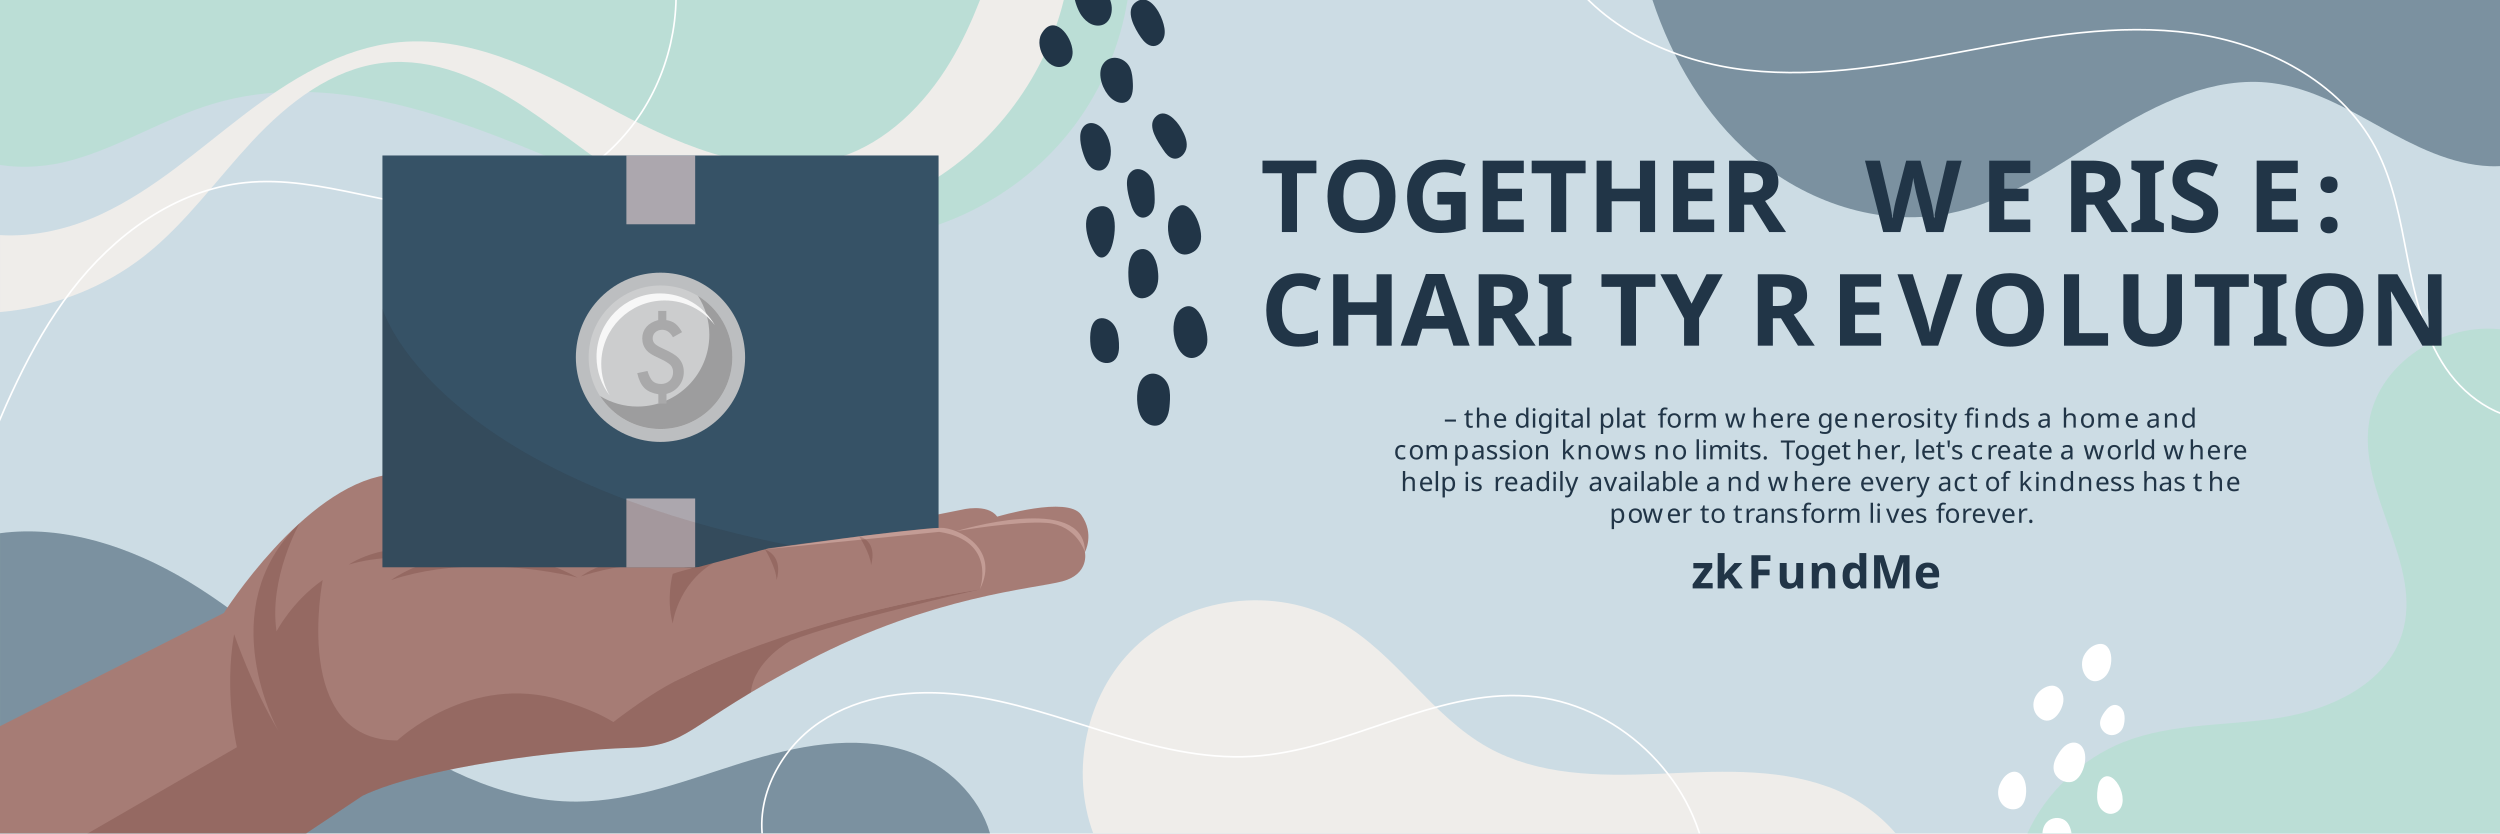
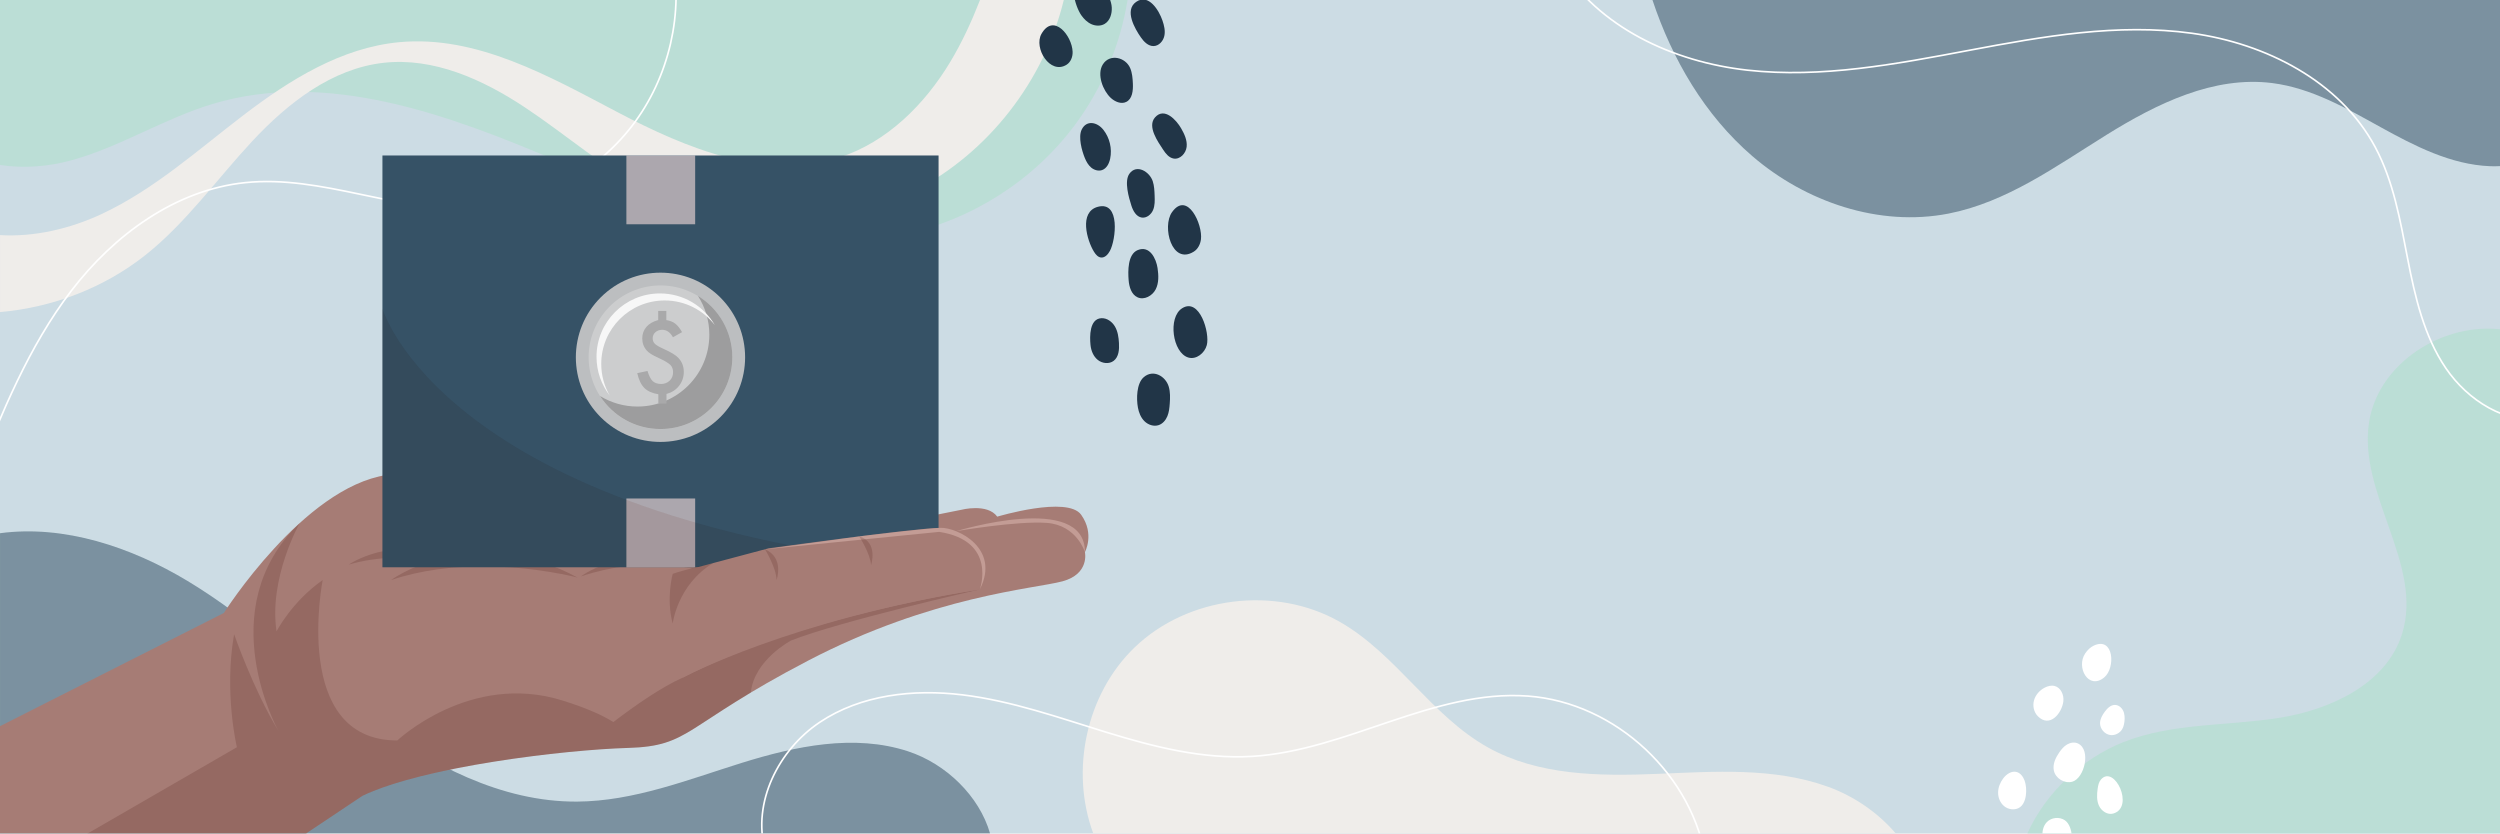
<svg xmlns="http://www.w3.org/2000/svg" viewBox="0 0 1500 500">
  <defs>
    <style>
-       .cls-1 {
-         font-size: 60px;
+       .cls-1, .cls-2 {
+         fill: none;
      }

-       .cls-1, .cls-2, .cls-3, .cls-4 {
+       .cls-3 {
+         opacity: .5;
+       }
+ 
+       .cls-3, .cls-4 {
+         mix-blend-mode: screen;
+       }
+ 
+       .cls-3, .cls-5, .cls-6 {
+         fill: #a67c75;
+       }
+ 
+       .cls-4 {
+         opacity: .7;
+       }
+ 
+       .cls-4, .cls-7 {
+         fill: #d6b3ab;
+       }
+ 
+       .cls-8 {
+         clip-path: url(#clippath);
+       }
+ 
+       .cls-9 {
+         fill: #f7f7f7;
+       }
+ 
+       .cls-10 {
+         fill: #fff;
+       }
+ 
+       .cls-11 {
+         fill: #efedea;
+       }
+ 
+       .cls-12 {
+         fill: #9d9d9e;
+       }
+ 
+       .cls-13 {
+         fill: #a9a9aa;
+       }
+ 
+       .cls-14 {
+         fill: #bcbec0;
+       }
+ 
+       .cls-15 {
+         fill: #bbded6;
+       }
+ 
+       .cls-16 {
+         fill: #ccdce4;
+       }
+ 
+       .cls-17 {
+         fill: #cccdce;
+       }
+ 
+       .cls-18 {
        fill: #213547;
      }

-       .cls-1, .cls-3 {
-         font-family: Montserrat-Bold, Montserrat;
-         font-weight: 700;
-       }
- 
-       .cls-5, .cls-6 {
-         fill: none;
-       }
- 
-       .cls-7 {
-         opacity: .5;
-       }
- 
-       .cls-7, .cls-8 {
-         mix-blend-mode: screen;
-       }
- 
-       .cls-7, .cls-9, .cls-10 {
-         fill: #a67c75;
-       }
- 
-       .cls-8 {
-         opacity: .7;
-       }
- 
-       .cls-8, .cls-11 {
-         fill: #d6b3ab;
-       }
- 
-       .cls-12 {
-         letter-spacing: -.01em;
-       }
- 
-       .cls-13 {
-         clip-path: url(#clippath);
-       }
- 
-       .cls-14 {
-         letter-spacing: 0em;
-       }
- 
-       .cls-15 {
-         letter-spacing: 0em;
-       }
- 
-       .cls-16 {
-         letter-spacing: 0em;
-       }
- 
-       .cls-17 {
-         fill: #f7f7f7;
-       }
- 
-       .cls-18 {
-         fill: #fff;
-       }
- 
-       .cls-19 {
-         fill: #efedea;
-       }
- 
-       .cls-20 {
-         fill: #9d9d9e;
-       }
- 
-       .cls-21 {
-         fill: #a9a9aa;
-       }
- 
-       .cls-22 {
-         fill: #bcbec0;
-       }
- 
-       .cls-23 {
-         fill: #bbded6;
-       }
- 
-       .cls-24 {
-         fill: #ccdce4;
-       }
- 
-       .cls-25 {
-         fill: #cccdce;
-       }
- 
-       .cls-26, .cls-27 {
+       .cls-19, .cls-20 {
        fill: #365266;
      }

-       .cls-28 {
-         letter-spacing: 0em;
-       }
- 
-       .cls-29 {
-         letter-spacing: 0em;
-       }
- 
-       .cls-30 {
-         letter-spacing: -.01em;
-       }
- 
-       .cls-31 {
-         letter-spacing: 0em;
-       }
- 
-       .cls-32 {
-         letter-spacing: 0em;
-       }
- 
-       .cls-33 {
-         letter-spacing: 0em;
-       }
- 
-       .cls-34 {
-         letter-spacing: 0em;
-       }
- 
-       .cls-35 {
-         letter-spacing: 0em;
-       }
- 
-       .cls-10, .cls-11 {
+       .cls-6, .cls-7 {
        mix-blend-mode: multiply;
        opacity: .3;
      }

-       .cls-36 {
-         letter-spacing: -.02em;
-       }
- 
-       .cls-37 {
-         letter-spacing: -.02em;
-       }
- 
-       .cls-38 {
-         letter-spacing: -.05em;
-       }
- 
-       .cls-39 {
-         letter-spacing: 0em;
-       }
- 
-       .cls-40 {
-         letter-spacing: -.02em;
-       }
- 
-       .cls-41 {
-         letter-spacing: -.01em;
-       }
- 
-       .cls-42 {
-         letter-spacing: 0em;
-       }
- 
-       .cls-43 {
-         letter-spacing: 0em;
-       }
- 
-       .cls-44 {
-         letter-spacing: .02em;
-       }
- 
-       .cls-45 {
-         letter-spacing: 0em;
-       }
- 
-       .cls-6 {
+       .cls-2 {
        stroke: #fff;
        stroke-miterlimit: 10;
      }

-       .cls-46 {
-         letter-spacing: -.01em;
-       }
- 
-       .cls-47 {
-         letter-spacing: -.02em;
-       }
- 
-       .cls-48 {
+       .cls-21 {
        isolation: isolate;
      }

-       .cls-3 {
-         font-size: 27.86px;
-       }
- 
-       .cls-49 {
-         letter-spacing: 0em;
-       }
- 
-       .cls-4 {
-         font-family: Montserrat-Regular, Montserrat;
-         font-size: 15.86px;
-       }
- 
-       .cls-50 {
-         letter-spacing: -.01em;
-       }
- 
-       .cls-51 {
-         letter-spacing: -.01em;
-       }
- 
-       .cls-52 {
-         letter-spacing: 0em;
-       }
- 
-       .cls-27 {
+       .cls-20 {
        opacity: .54;
      }
    </style>
    <clipPath id="clippath">
-       <rect class="cls-5" width="1500" height="500" />
+       <rect class="cls-1" width="1500" height="500" />
    </clipPath>
  </defs>
-   <g class="cls-48">
+   <g class="cls-21">
    <g id="BACKGROUND">
-       <rect class="cls-24" width="1500" height="500" />
+       <rect class="cls-16" width="1500" height="500" />
    </g>
    <g id="OBJECTS">
-       <path class="cls-27" d="m1500,0h-508.52c11.87,35.7,31.44,69.14,59.86,93.62,32.06,27.61,76.16,42.63,117.69,34.55,34.87-6.79,64.63-28.44,94.79-47.2,30.16-18.76,64.44-35.63,99.67-31.11,23.28,2.99,44.25,15.03,64.78,26.38,20.54,11.36,42.22,22.52,65.67,23.48,2.01.08,4.03.06,6.06-.05V0Z" />
-       <path class="cls-23" d="m1500,500V197.54c-2.01-.19-4.02-.3-6.05-.34-33.18-.62-67.02,22.87-72.43,55.6-7.13,43.16,32.87,85.95,19.68,127.66-9.51,30.05-43.07,45.48-74.22,50.33-31.15,4.85-63.82,2.91-93.12,14.55-24.49,9.73-46.38,30.21-57.42,54.66h283.56Z" />
-       <path class="cls-27" d="m544.81,450.78c-32.25-10.55-67.48-3.12-99.87,6.99-32.39,10.11-64.74,22.97-98.67,23.19-45.61.3-88.32-22.39-124.99-49.52-36.67-27.13-69.69-59.34-108.76-82.87-33.76-20.33-74.01-33.8-112.51-28.64v180.08h594c-6.41-22.3-26.37-41.75-49.19-49.22Z" />
-       <path class="cls-23" d="m42.85,96.19c29.31-8.07,55.5-25.02,84.6-33.79,68.45-20.64,141.36,6.23,207.14,34.24,65.78,28.01,136.26,58.26,206.36,44.19,41.45-8.32,79.5-32.56,104.56-66.62C661.55,52.4,672.14,26.7,676.55,0H0v98.97c14.07,2.23,29.2.98,42.85-2.78Z" />
-       <path class="cls-19" d="m588,0c-5.01,12.85-10.76,25.36-17.86,37.18-15.35,25.53-37.86,47.94-66.17,57.2-44.32,14.5-92.03-5.31-133.31-27-41.28-21.69-84.77-46.45-131.2-42.06-34.63,3.27-65.6,22.56-93.24,43.67-27.65,21.11-53.89,44.83-85.42,59.51-18.8,8.76-40.26,13.8-60.79,12.56v46.19c31.58-2.76,62.41-14.5,87.26-34.22,24.5-19.45,42.77-45.46,64.1-68.34,21.33-22.88,47.79-43.58,78.87-47.02,29.97-3.31,59.37,9.99,84.52,26.63,25.14,16.64,47.96,36.99,74.84,50.66,49.03,24.94,110.04,24.79,158.95-.4C593.01,91.65,626.44,48.55,638.27,0h-50.27Z" />
-       <path class="cls-19" d="m1096.93,472.1c-32.54-11.81-68.25-9.17-102.84-7.76-34.59,1.41-71.01,1.01-101.25-15.84-34.13-19.01-55.14-56.16-89.1-75.47-38.52-21.89-91.1-15.29-123.01,15.45-29.06,27.99-38.74,73.86-24.8,111.52h481.45c-10.62-12.47-25.09-22.33-40.44-27.9Z" />
-       <g class="cls-13">
-         <path class="cls-6" d="m403.05-28.53c7.52,36-1.47,75.11-23.95,104.22-22.48,29.11-58.05,47.69-94.78,49.51-46.14,2.29-91.23-20.37-137.18-15.62-41.9,4.33-78.77,31.43-104.36,64.89C17.19,207.93,1.22,247.58-14.46,286.68" />
+       <path class="cls-20" d="m1500,0h-508.52c11.87,35.7,31.44,69.14,59.86,93.62,32.06,27.61,76.16,42.63,117.69,34.55,34.87-6.79,64.63-28.44,94.79-47.2,30.16-18.76,64.44-35.63,99.67-31.11,23.28,2.99,44.25,15.03,64.78,26.38,20.54,11.36,42.22,22.52,65.67,23.48,2.01.08,4.03.06,6.06-.05V0Z" />
+       <path class="cls-15" d="m1500,500V197.54c-2.01-.19-4.02-.3-6.05-.34-33.18-.62-67.02,22.87-72.43,55.6-7.13,43.16,32.87,85.95,19.68,127.66-9.51,30.05-43.07,45.48-74.22,50.33-31.15,4.85-63.82,2.91-93.12,14.55-24.49,9.73-46.38,30.21-57.42,54.66h283.56Z" />
+       <path class="cls-20" d="m544.81,450.78c-32.25-10.55-67.48-3.12-99.87,6.99-32.39,10.11-64.74,22.97-98.67,23.19-45.61.3-88.32-22.39-124.99-49.52-36.67-27.13-69.69-59.34-108.76-82.87-33.76-20.33-74.01-33.8-112.51-28.64v180.08h594c-6.41-22.3-26.37-41.75-49.19-49.22Z" />
+       <path class="cls-15" d="m42.85,96.19c29.31-8.07,55.5-25.02,84.6-33.79,68.45-20.64,141.36,6.23,207.14,34.24,65.78,28.01,136.26,58.26,206.36,44.19,41.45-8.32,79.5-32.56,104.56-66.62C661.55,52.4,672.14,26.7,676.55,0H0v98.97c14.07,2.23,29.2.98,42.85-2.78Z" />
+       <path class="cls-11" d="m588,0c-5.01,12.85-10.76,25.36-17.86,37.18-15.35,25.53-37.86,47.94-66.17,57.2-44.32,14.5-92.03-5.31-133.31-27-41.28-21.69-84.77-46.45-131.2-42.06-34.63,3.27-65.6,22.56-93.24,43.67-27.65,21.11-53.89,44.83-85.42,59.51-18.8,8.76-40.26,13.8-60.79,12.56v46.19c31.58-2.76,62.41-14.5,87.26-34.22,24.5-19.45,42.77-45.46,64.1-68.34,21.33-22.88,47.79-43.58,78.87-47.02,29.97-3.31,59.37,9.99,84.52,26.63,25.14,16.64,47.96,36.99,74.84,50.66,49.03,24.94,110.04,24.79,158.95-.4C593.01,91.65,626.44,48.55,638.27,0h-50.27Z" />
+       <path class="cls-11" d="m1096.93,472.1c-32.54-11.81-68.25-9.17-102.84-7.76-34.59,1.41-71.01,1.01-101.25-15.84-34.13-19.01-55.14-56.16-89.1-75.47-38.52-21.89-91.1-15.29-123.01,15.45-29.06,27.99-38.74,73.86-24.8,111.52h481.45c-10.62-12.47-25.09-22.33-40.44-27.9Z" />
+       <g class="cls-8">
+         <path class="cls-2" d="m403.05-28.53c7.52,36-1.47,75.11-23.95,104.22-22.48,29.11-58.05,47.69-94.78,49.51-46.14,2.29-91.23-20.37-137.18-15.62-41.9,4.33-78.77,31.43-104.36,64.89C17.19,207.93,1.22,247.58-14.46,286.68" />
        <g>
-           <path class="cls-2" d="m682.73,244.46c.56,3.05,1.74,6.08,3.94,8.26,2.2,2.18,5.57,3.34,8.51,2.36,2.46-.82,4.28-2.99,5.26-5.39.98-2.4,1.24-5.02,1.42-7.6.24-3.4.35-6.89-.63-10.15-1.9-6.27-9.33-10.57-15-5.61-4.35,3.8-4.44,12.96-3.49,18.13Z" />
-           <path class="cls-2" d="m654.3,206.98c.34,3.41,1.71,6.85,4.39,8.99s6.8,2.61,9.52.53c3.07-2.35,3.41-6.81,3.17-10.68-.2-3.39-.67-6.87-2.36-9.82-1.69-2.95-4.84-5.27-8.24-5.08-7.14.4-6.99,11.02-6.48,16.07Z" />
-           <path class="cls-2" d="m713,214.52c4.76,1.42,9.81-2.65,11.08-7.45,1.93-7.26-4.29-28.71-14.79-22.12-8.68,5.45-5.82,26.72,3.71,29.57Z" />
-           <path class="cls-2" d="m677.17,168.03c.31,4.08,1.65,8.68,5.38,10.37,3.97,1.8,8.86-.89,10.85-4.77,1.99-3.88,1.77-8.5,1.13-12.81-.84-5.62-4.68-13.72-11.87-10.78-6.13,2.51-5.89,12.7-5.49,17.99Z" />
-           <path class="cls-2" d="m656.43,151.11c.99,1.59,2.35,3.22,4.21,3.4,2.33.22,4.18-1.9,5.3-3.96,3.61-6.62,6.35-30.1-7.23-26.47-11.46,3.06-6.56,20.18-2.28,27.03Z" />
-           <path class="cls-2" d="m716.25,151c2.5-1.55,3.94-4.44,4.32-7.36,1.15-8.88-8.12-29.33-17.38-16.31-6.09,8.56-.17,31.91,13.07,23.66Z" />
-           <path class="cls-2" d="m678.81,123.31c1.03,3.22,2.95,6.76,6.29,7.23,2.88.41,5.61-1.84,6.74-4.52,1.13-2.68,1.04-5.7.94-8.61-.11-2.92-.22-5.88-1.13-8.66-1.84-5.67-9.67-10.61-14.03-4.48-3.21,4.51-.3,14.37,1.19,19.03Z" />
-           <path class="cls-2" d="m650.93,94.89c.89,2.13,2.05,4.22,3.83,5.69,1.78,1.47,4.28,2.22,6.47,1.47,2.77-.96,4.27-3.99,4.87-6.87,1.25-6.01-.3-12.54-4.12-17.35-3.72-4.67-10.1-5.92-12.95-.11-2.23,4.54.12,12.87,1.9,17.17Z" />
-           <path class="cls-2" d="m697.92,89.86c1.53,2.35,3.49,4.79,6.25,5.27,3.88.67,7.39-3.14,7.82-7.05.42-3.91-1.37-7.7-3.33-11.11-2.83-4.92-10.03-12.9-15.64-6.54-4.86,5.51,1.84,14.75,4.9,19.44Z" />
-           <path class="cls-2" d="m666.43,58.71c2.5,2.31,6.23,3.95,9.29,2.45,3.73-1.82,4.19-6.87,4-11.01-.14-3.13-.37-6.32-1.58-9.21-2.79-6.65-12.37-8.95-16.49-2.21-3.67,5.99.16,15.7,4.79,19.98Z" />
-           <path class="cls-2" d="m639.96,38.83c2.52-1.59,3.71-4.76,3.61-7.74-.32-9.64-11.44-23.49-18.69-10.77-4.82,8.46,5.16,24.75,15.08,18.51Z" />
-           <path class="cls-2" d="m684.52,22.41c1.83,2.65,4.42,5.3,7.64,5.23,3.17-.07,5.74-2.95,6.43-6.04.69-3.1-.1-6.32-1.13-9.32-2.03-5.95-8.27-16.42-15.81-11.12-7.17,5.04-.7,16.11,2.87,21.26Z" />
-           <path class="cls-2" d="m648.82,9.21c1.57,2.22,3.58,4.22,6.07,5.32,2.49,1.1,5.51,1.2,7.86-.17,3.26-1.9,4.5-6.1,4.31-9.87-.37-7.5-8.3-18.95-17.04-17.87-9.91,1.23-4.91,17.33-1.2,22.59Z" />
+           <path class="cls-18" d="m682.73,244.46c.56,3.05,1.74,6.08,3.94,8.26,2.2,2.18,5.57,3.34,8.51,2.36,2.46-.82,4.28-2.99,5.26-5.39.98-2.4,1.24-5.02,1.42-7.6.24-3.4.35-6.89-.63-10.15-1.9-6.27-9.33-10.57-15-5.61-4.35,3.8-4.44,12.96-3.49,18.13Z" />
+           <path class="cls-18" d="m654.3,206.98c.34,3.41,1.71,6.85,4.39,8.99s6.8,2.61,9.52.53c3.07-2.35,3.41-6.81,3.17-10.68-.2-3.39-.67-6.87-2.36-9.82-1.69-2.95-4.84-5.27-8.24-5.08-7.14.4-6.99,11.02-6.48,16.07Z" />
+           <path class="cls-18" d="m713,214.52c4.76,1.42,9.81-2.65,11.08-7.45,1.93-7.26-4.29-28.71-14.79-22.12-8.68,5.45-5.82,26.72,3.71,29.57Z" />
+           <path class="cls-18" d="m677.17,168.03c.31,4.08,1.65,8.68,5.38,10.37,3.97,1.8,8.86-.89,10.85-4.77,1.99-3.88,1.77-8.5,1.13-12.81-.84-5.62-4.68-13.72-11.87-10.78-6.13,2.51-5.89,12.7-5.49,17.99Z" />
+           <path class="cls-18" d="m656.43,151.11c.99,1.59,2.35,3.22,4.21,3.4,2.33.22,4.18-1.9,5.3-3.96,3.61-6.62,6.35-30.1-7.23-26.47-11.46,3.06-6.56,20.18-2.28,27.03Z" />
+           <path class="cls-18" d="m716.25,151c2.5-1.55,3.94-4.44,4.32-7.36,1.15-8.88-8.12-29.33-17.38-16.31-6.09,8.56-.17,31.91,13.07,23.66Z" />
+           <path class="cls-18" d="m678.81,123.31c1.03,3.22,2.95,6.76,6.29,7.23,2.88.41,5.61-1.84,6.74-4.52,1.13-2.68,1.04-5.7.94-8.61-.11-2.92-.22-5.88-1.13-8.66-1.84-5.67-9.67-10.61-14.03-4.48-3.21,4.51-.3,14.37,1.19,19.03Z" />
+           <path class="cls-18" d="m650.93,94.89c.89,2.13,2.05,4.22,3.83,5.69,1.78,1.47,4.28,2.22,6.47,1.47,2.77-.96,4.27-3.99,4.87-6.87,1.25-6.01-.3-12.54-4.12-17.35-3.72-4.67-10.1-5.92-12.95-.11-2.23,4.54.12,12.87,1.9,17.17Z" />
+           <path class="cls-18" d="m697.92,89.86c1.53,2.35,3.49,4.79,6.25,5.27,3.88.67,7.39-3.14,7.82-7.05.42-3.91-1.37-7.7-3.33-11.11-2.83-4.92-10.03-12.9-15.64-6.54-4.86,5.51,1.84,14.75,4.9,19.44Z" />
+           <path class="cls-18" d="m666.43,58.71c2.5,2.31,6.23,3.95,9.29,2.45,3.73-1.82,4.19-6.87,4-11.01-.14-3.13-.37-6.32-1.58-9.21-2.79-6.65-12.37-8.95-16.49-2.21-3.67,5.99.16,15.7,4.79,19.98Z" />
+           <path class="cls-18" d="m639.96,38.83c2.52-1.59,3.71-4.76,3.61-7.74-.32-9.64-11.44-23.49-18.69-10.77-4.82,8.46,5.16,24.75,15.08,18.51Z" />
+           <path class="cls-18" d="m684.52,22.41c1.83,2.65,4.42,5.3,7.64,5.23,3.17-.07,5.74-2.95,6.43-6.04.69-3.1-.1-6.32-1.13-9.32-2.03-5.95-8.27-16.42-15.81-11.12-7.17,5.04-.7,16.11,2.87,21.26Z" />
+           <path class="cls-18" d="m648.82,9.21c1.57,2.22,3.58,4.22,6.07,5.32,2.49,1.1,5.51,1.2,7.86-.17,3.26-1.9,4.5-6.1,4.31-9.87-.37-7.5-8.3-18.95-17.04-17.87-9.91,1.23-4.91,17.33-1.2,22.59Z" />
        </g>
        <g>
-           <path class="cls-18" d="m1256.31,387.35c-2.13.99-3.85,2.73-5.17,4.67-5.66,8.31,1.94,22.26,11.41,14.42,6.88-5.7,5.77-24.65-6.24-19.09Z" />
-           <path class="cls-18" d="m1274.02,435.95c-.41,1.17-1.03,2.25-1.96,3.11-1.09,1.01-2.48,1.71-3.96,1.94-.66.1-1.34.11-2,.01-3.38-.51-6.13-3.75-6.08-7.16.04-2.48,1.35-4.76,2.81-6.76,1.5-2.05,3.53-4.12,6.08-4.14,2.64-.02,4.86,2.31,5.5,4.88.58,2.3.46,4.74-.09,7.04-.09.37-.19.73-.32,1.09Z" />
-           <path class="cls-18" d="m1238.01,420.74c.45-3.84-1.56-8.26-5.31-9.17-1.97-.48-4.07.08-5.87,1.01-3.03,1.57-5.5,4.32-6.42,7.61-.92,3.29-.13,7.08,2.26,9.51,7.17,7.3,14.5-1.74,15.35-8.96Z" />
-           <path class="cls-18" d="m1243.43,469c-4.69,1.38-10.21-1.97-11.14-6.77-.73-3.76,1.04-7.55,3.21-10.7,1.29-1.88,2.79-3.7,4.76-4.85,1.97-1.16,4.5-1.57,6.56-.58,7.94,3.8,3.88,20.76-3.39,22.91Z" />
-           <path class="cls-18" d="m1267.93,488.12c-3.39.97-7.03-1.45-8.52-4.64-1.49-3.19-1.31-6.9-.8-10.38.28-1.95.71-3.99,2.02-5.46,8.05-9.01,20.3,16.78,7.3,20.49Z" />
-           <path class="cls-18" d="m1211.15,484.85c-2.75,1.38-6.27.8-8.66-1.15s-3.65-5.08-3.63-8.16,1.24-6.07,3.09-8.53c1.89-2.51,4.98-4.63,8.01-3.82,2.39.64,3.99,2.93,4.83,5.26,1.65,4.6,1.45,13.84-3.66,16.4Z" />
-           <path class="cls-18" d="m1238.73,511.39c-2.74,1.33-6.19.77-8.64-1.05-2.45-1.82-3.94-4.73-4.44-7.74-.54-3.27.13-6.87,2.4-9.28,2.72-2.88,7.58-3.4,10.85-1.17,5.12,3.48,6.04,16.22-.18,19.24Z" />
+           <path class="cls-10" d="m1256.31,387.35c-2.13.99-3.85,2.73-5.17,4.67-5.66,8.31,1.94,22.26,11.41,14.42,6.88-5.7,5.77-24.65-6.24-19.09Z" />
+           <path class="cls-10" d="m1274.02,435.95c-.41,1.17-1.03,2.25-1.96,3.11-1.09,1.01-2.48,1.71-3.96,1.94-.66.1-1.34.11-2,.01-3.38-.51-6.13-3.75-6.08-7.16.04-2.48,1.35-4.76,2.81-6.76,1.5-2.05,3.53-4.12,6.08-4.14,2.64-.02,4.86,2.31,5.5,4.88.58,2.3.46,4.74-.09,7.04-.09.37-.19.73-.32,1.09Z" />
+           <path class="cls-10" d="m1238.01,420.74c.45-3.84-1.56-8.26-5.31-9.17-1.97-.48-4.07.08-5.87,1.01-3.03,1.57-5.5,4.32-6.42,7.61-.92,3.29-.13,7.08,2.26,9.51,7.17,7.3,14.5-1.74,15.35-8.96Z" />
+           <path class="cls-10" d="m1243.43,469c-4.69,1.38-10.21-1.97-11.14-6.77-.73-3.76,1.04-7.55,3.21-10.7,1.29-1.88,2.79-3.7,4.76-4.85,1.97-1.16,4.5-1.57,6.56-.58,7.94,3.8,3.88,20.76-3.39,22.91Z" />
+           <path class="cls-10" d="m1267.93,488.12c-3.39.97-7.03-1.45-8.52-4.64-1.49-3.19-1.31-6.9-.8-10.38.28-1.95.71-3.99,2.02-5.46,8.05-9.01,20.3,16.78,7.3,20.49Z" />
+           <path class="cls-10" d="m1211.15,484.85c-2.75,1.38-6.27.8-8.66-1.15s-3.65-5.08-3.63-8.16,1.24-6.07,3.09-8.53c1.89-2.51,4.98-4.63,8.01-3.82,2.39.64,3.99,2.93,4.83,5.26,1.65,4.6,1.45,13.84-3.66,16.4Z" />
+           <path class="cls-10" d="m1238.73,511.39c-2.74,1.33-6.19.77-8.64-1.05-2.45-1.82-3.94-4.73-4.44-7.74-.54-3.27.13-6.87,2.4-9.28,2.72-2.88,7.58-3.4,10.85-1.17,5.12,3.48,6.04,16.22-.18,19.24Z" />
        </g>
        <g>
-           <path class="cls-9" d="m0,435.7l134.29-67.89s47.75-75.35,97.74-82.81c49.99-7.46,84.31,0,102.96,13.43,18.65,13.43,79.08,3.73,79.08,3.73,0,0,43.65-9.33,47,26.86l115.64-23.13s15.67-4.1,21.64,4.1c0,0,42.15-12.68,50.36-1.12,8.21,11.56,2.24,22.38,2.24,22.38,0,0,2.98,13.06-13.43,17.53-16.41,4.48-77.96,8.58-152.95,47.75-74.98,39.17-69.76,51.11-107.81,52.23-38.05,1.12-122.73,11.19-159.29,28.72L0,622.78v-187.08Z" />
-           <path class="cls-10" d="m461.07,329.01s-54.62,10.63-61.18.56c-6.56-10.07-12.54-12.97-12.54-12.97,1.29,8.52,1.1,14.71.73,18.37-5.56-.22-10.64.24-15.17,1.06-8.12-17.24-35.5-22.08-35.5-22.08,0,0,23.49,11.66,33.93,22.38-14.36,2.96-22.79,9.52-22.79,9.52,9.13-3.09,17.84-4.93,25.78-5.96,0,0,0,0,0,0,0,0,0,0,0,0,14.61-1.89,26.6-1.02,33.79-.04,4.38.65,7.3,1.31,7.3,1.31,6.13-1.63,45.65-12.15,45.65-12.15Z" />
-           <path class="cls-10" d="m409.6,406.6c-12.61,5.64-28.03,16.27-41.58,26.63-6.18-3.84-15.33-8.19-30.6-12.95-55.4-17.28-99.04,24-99.04,24-63.79,0-44.77-96.24-44.77-96.24-18.47,12.87-27.69,30.78-27.69,30.78-4.76-31.89,13.82-64.86,13.82-64.86-53.6,51.52-12.77,124.4-12.77,124.4-14.9-24.4-26.51-57.86-26.51-57.86-6.16,35.25,1.68,67.84,1.68,67.84L0,530.45v92.33l217.48-145.3c28.6-13.72,86.67-22.87,128.81-26.74h0s.08,0,.11-.01c1.47-.14,2.93-.26,4.36-.39.66-.06,1.3-.11,1.95-.16.86-.07,1.73-.14,2.58-.21.68-.05,1.34-.1,2.01-.15.8-.06,1.61-.12,2.39-.18.64-.05,1.28-.09,1.91-.13.79-.05,1.56-.1,2.33-.15.59-.04,1.18-.07,1.76-.11.8-.05,1.58-.09,2.35-.13.52-.03,1.05-.06,1.55-.08.85-.04,1.67-.08,2.48-.11.41-.02.82-.04,1.22-.05,1.2-.05,2.36-.09,3.48-.12,1.07-.03,2.1-.07,3.1-.12.28-.01.55-.03.82-.05.73-.04,1.44-.08,2.14-.13.28-.02.56-.04.84-.07.68-.05,1.34-.11,1.99-.18.25-.02.49-.05.74-.07.68-.07,1.35-.15,2-.23.13-.02.27-.03.39-.05,0,0,0,0,0,0,20.5-2.74,27.22-11.67,61.7-32.31,1.95-19.55,24.1-31.22,24.1-31.22,29.14-11.54,113.33-30.69,113.33-30.69-114.01,18.35-178.31,52.97-178.31,52.97Z" />
-           <path class="cls-10" d="m289.19,339.84c31.99-.07,57.36,6.7,57.36,6.7-28.8-15.52-54.43-16.7-73.88-13.33-38.78-12.03-63.4,5.56-63.4,5.56,17.46-5.23,37.61-4.91,53.32-3.3-17.54,4.84-27.95,12.57-27.95,12.57,18.13-6.13,37.25-8.15,54.46-8.19.11.03.19.05.19.05-.03-.02-.07-.03-.1-.05Z" />
+           <path class="cls-5" d="m0,435.7l134.29-67.89s47.75-75.35,97.74-82.81c49.99-7.46,84.31,0,102.96,13.43,18.65,13.43,79.08,3.73,79.08,3.73,0,0,43.65-9.33,47,26.86l115.64-23.13s15.67-4.1,21.64,4.1c0,0,42.15-12.68,50.36-1.12,8.21,11.56,2.24,22.38,2.24,22.38,0,0,2.98,13.06-13.43,17.53-16.41,4.48-77.96,8.58-152.95,47.75-74.98,39.17-69.76,51.11-107.81,52.23-38.05,1.12-122.73,11.19-159.29,28.72L0,622.78v-187.08Z" />
+           <path class="cls-6" d="m461.07,329.01s-54.62,10.63-61.18.56c-6.56-10.07-12.54-12.97-12.54-12.97,1.29,8.52,1.1,14.71.73,18.37-5.56-.22-10.64.24-15.17,1.06-8.12-17.24-35.5-22.08-35.5-22.08,0,0,23.49,11.66,33.93,22.38-14.36,2.96-22.79,9.52-22.79,9.52,9.13-3.09,17.84-4.93,25.78-5.96,0,0,0,0,0,0,0,0,0,0,0,0,14.61-1.89,26.6-1.02,33.79-.04,4.38.65,7.3,1.31,7.3,1.31,6.13-1.63,45.65-12.15,45.65-12.15Z" />
+           <path class="cls-6" d="m409.6,406.6c-12.61,5.64-28.03,16.27-41.58,26.63-6.18-3.84-15.33-8.19-30.6-12.95-55.4-17.28-99.04,24-99.04,24-63.79,0-44.77-96.24-44.77-96.24-18.47,12.87-27.69,30.78-27.69,30.78-4.76-31.89,13.82-64.86,13.82-64.86-53.6,51.52-12.77,124.4-12.77,124.4-14.9-24.4-26.51-57.86-26.51-57.86-6.16,35.25,1.68,67.84,1.68,67.84L0,530.45v92.33l217.48-145.3c28.6-13.72,86.67-22.87,128.81-26.74h0s.08,0,.11-.01c1.47-.14,2.93-.26,4.36-.39.66-.06,1.3-.11,1.95-.16.86-.07,1.73-.14,2.58-.21.68-.05,1.34-.1,2.01-.15.8-.06,1.61-.12,2.39-.18.64-.05,1.28-.09,1.91-.13.79-.05,1.56-.1,2.33-.15.59-.04,1.18-.07,1.76-.11.8-.05,1.58-.09,2.35-.13.52-.03,1.05-.06,1.55-.08.85-.04,1.67-.08,2.48-.11.41-.02.82-.04,1.22-.05,1.2-.05,2.36-.09,3.48-.12,1.07-.03,2.1-.07,3.1-.12.28-.01.55-.03.82-.05.73-.04,1.44-.08,2.14-.13.28-.02.56-.04.84-.07.68-.05,1.34-.11,1.99-.18.25-.02.49-.05.74-.07.68-.07,1.35-.15,2-.23.13-.02.27-.03.39-.05,0,0,0,0,0,0,20.5-2.74,27.22-11.67,61.7-32.31,1.95-19.55,24.1-31.22,24.1-31.22,29.14-11.54,113.33-30.69,113.33-30.69-114.01,18.35-178.31,52.97-178.31,52.97Z" />
+           <path class="cls-6" d="m289.19,339.84c31.99-.07,57.36,6.7,57.36,6.7-28.8-15.52-54.43-16.7-73.88-13.33-38.78-12.03-63.4,5.56-63.4,5.56,17.46-5.23,37.61-4.91,53.32-3.3-17.54,4.84-27.95,12.57-27.95,12.57,18.13-6.13,37.25-8.15,54.46-8.19.11.03.19.05.19.05-.03-.02-.07-.03-.1-.05Z" />
          <g>
-             <rect class="cls-26" x="229.46" y="93.29" width="333.68" height="247.07" />
-             <rect class="cls-8" x="375.83" y="93.29" width="41.27" height="41.27" />
-             <rect class="cls-8" x="375.83" y="299.09" width="41.27" height="41.27" />
-             <path class="cls-11" d="m229.46,185.14s35.83,125.01,333.68,155.22H229.46v-155.22Z" />
+             <rect class="cls-19" x="229.46" y="93.29" width="333.68" height="247.07" />
+             <rect class="cls-4" x="375.83" y="93.29" width="41.27" height="41.27" />
+             <rect class="cls-4" x="375.83" y="299.09" width="41.27" height="41.27" />
+             <path class="cls-7" d="m229.46,185.14s35.83,125.01,333.68,155.22H229.46v-155.22Z" />
            <g>
-               <circle class="cls-22" cx="396.29" cy="214.38" r="50.78" transform="translate(-35.52 343.01) rotate(-45)" />
-               <circle class="cls-25" cx="396.29" cy="214.38" r="43.1" transform="translate(-35.52 343.01) rotate(-45)" />
-               <path class="cls-20" d="m418.78,177.56c4.3,6.69,6.81,14.65,6.82,23.2.04,23.8-19.22,43.13-43.02,43.17-8.27.01-15.99-2.3-22.56-6.33,7.68,11.94,21.1,19.85,36.35,19.82,23.8-.04,43.06-19.37,43.02-43.17-.03-15.54-8.27-29.13-20.61-36.7Z" />
-               <path class="cls-17" d="m360.75,218.39c-.04-21.01,16.97-38.07,37.98-38.11,12.28-.02,23.21,5.78,30.18,14.8-6.59-11.39-18.92-19.05-33.02-19.03-21.01.04-38.01,17.1-37.98,38.11.02,8.73,2.97,16.77,7.93,23.18-3.23-5.58-5.08-12.05-5.09-18.95Z" />
-               <path class="cls-21" d="m399.8,186.56v5.49c2.21.35,4.02,1.08,5.42,2.18,1.4,1.1,2.74,2.79,4.01,5.06l-5.46,3.06c-1.65-2.98-3.8-4.48-6.45-4.47-1.64,0-3.01.49-4.09,1.46-1.08.97-1.62,2.19-1.62,3.64,0,1.33.44,2.43,1.32,3.3.86.86,2.6,1.87,5.22,3.04,2.26,1.02,4.13,1.99,5.61,2.89,1.48.9,2.59,1.77,3.34,2.61,2.11,2.27,3.17,5.03,3.18,8.26,0,3.18-.94,5.98-2.84,8.41-1.88,2.41-4.4,4.04-7.55,4.89v5.8s-4.89,0-4.89,0v-5.63c-3.67-.59-6.47-1.85-8.39-3.77-1.93-1.92-3.35-4.89-4.27-8.9l6.16-1.3c.85,2.84,1.88,4.86,3.09,6.07,1.27,1.16,2.96,1.73,5.07,1.73,2.05,0,3.77-.67,5.15-2,1.36-1.31,2.04-3,2.04-5.07,0-1.85-.58-3.33-1.72-4.45-.58-.54-1.44-1.15-2.57-1.83-1.13-.68-2.58-1.42-4.33-2.22-3.63-1.62-6.01-3.11-7.15-4.47-1.82-2.03-2.72-4.47-2.73-7.31,0-1.34.21-2.6.64-3.75.43-1.16,1.05-2.21,1.86-3.15.81-.94,1.81-1.76,3.01-2.46,1.19-.69,2.55-1.24,4.06-1.63v-5.49s4.89,0,4.89,0Z" />
+               <circle class="cls-14" cx="396.29" cy="214.38" r="50.78" transform="translate(-35.52 343.01) rotate(-45)" />
+               <circle class="cls-17" cx="396.29" cy="214.38" r="43.1" transform="translate(2.59 433.48) rotate(-57.51)" />
+               <path class="cls-12" d="m418.78,177.56c4.3,6.69,6.81,14.65,6.82,23.2.04,23.8-19.22,43.13-43.02,43.17-8.27.01-15.99-2.3-22.56-6.33,7.68,11.94,21.1,19.85,36.35,19.82,23.8-.04,43.06-19.37,43.02-43.17-.03-15.54-8.27-29.13-20.61-36.7Z" />
+               <path class="cls-9" d="m360.75,218.39c-.04-21.01,16.97-38.07,37.98-38.11,12.28-.02,23.21,5.78,30.18,14.8-6.59-11.39-18.92-19.05-33.02-19.02-21.01.04-38.01,17.1-37.98,38.11.02,8.73,2.97,16.77,7.93,23.18-3.23-5.58-5.08-12.05-5.09-18.95Z" />
+               <path class="cls-13" d="m399.8,186.56v5.49c2.21.35,4.02,1.08,5.42,2.18,1.4,1.1,2.74,2.79,4.01,5.06l-5.46,3.06c-1.65-2.98-3.8-4.48-6.45-4.47-1.64,0-3.01.49-4.09,1.46-1.08.97-1.62,2.19-1.62,3.64,0,1.33.44,2.43,1.32,3.3.86.86,2.6,1.87,5.22,3.04,2.26,1.02,4.13,1.99,5.61,2.89,1.48.9,2.59,1.77,3.34,2.61,2.11,2.27,3.17,5.03,3.18,8.26,0,3.18-.94,5.98-2.84,8.41-1.88,2.41-4.4,4.04-7.55,4.89v5.8s-4.89,0-4.89,0v-5.63c-3.67-.59-6.47-1.85-8.39-3.77-1.93-1.92-3.35-4.89-4.27-8.9l6.16-1.3c.85,2.84,1.88,4.86,3.09,6.07,1.27,1.16,2.96,1.73,5.07,1.73,2.05,0,3.77-.67,5.15-2,1.36-1.31,2.04-3,2.04-5.07,0-1.85-.58-3.33-1.72-4.45-.58-.54-1.44-1.15-2.57-1.83-1.13-.68-2.58-1.42-4.33-2.22-3.63-1.62-6.01-3.11-7.15-4.47-1.82-2.03-2.72-4.47-2.73-7.31,0-1.34.21-2.6.64-3.75.43-1.16,1.05-2.21,1.86-3.15.81-.94,1.81-1.76,3.01-2.46,1.19-.69,2.55-1.24,4.06-1.63v-5.49s4.89,0,4.89,0Z" />
            </g>
          </g>
-           <path class="cls-9" d="m403.63,344.3l57.45-15.29s88.78-12.31,103.33-12.31,35.07,16.41,23.5,36.93c0,0-105.94,15.29-178.31,52.97" />
-           <path class="cls-7" d="m458.98,329.57l56.49-7.75s39.22-4.84,48.93-5.12c9.7-.27,36.14,12.01,23.5,36.93,0,0,10.63-29.12-24.38-34.51l-104.55,10.45Z" />
-           <path class="cls-10" d="m403.63,374.15s2.74-23.39,24.31-36.32c0,0-17.6,4.05-24.31,6.47,0,0-4.1,14.74,0,29.84Z" />
-           <path class="cls-10" d="m458.98,329.57s6.94,11.38,6.94,18.47c0,0,4.88-13.41-6.94-18.47Z" />
-           <path class="cls-10" d="m515.48,321.81s6.78,10.3,7.15,17.33c0,0,4.62-13.87-7.15-17.33Z" />
-           <path class="cls-7" d="m573.81,318.69s77.32-23.81,77.14,12.56c0,0-4.9-16.17-22.79-17.51-17.89-1.35-54.34,4.95-54.34,4.95Z" />
+           <path class="cls-5" d="m403.63,344.3l57.45-15.29s88.78-12.31,103.33-12.31,35.07,16.41,23.5,36.93c0,0-105.94,15.29-178.31,52.97" />
+           <path class="cls-3" d="m458.98,329.57l56.49-7.75s39.22-4.84,48.93-5.12c9.7-.27,36.14,12.01,23.5,36.93,0,0,10.63-29.12-24.38-34.51l-104.55,10.45Z" />
+           <path class="cls-6" d="m403.63,374.15s2.74-23.39,24.31-36.32c0,0-17.6,4.05-24.31,6.47,0,0-4.1,14.74,0,29.84Z" />
+           <path class="cls-6" d="m458.98,329.57s6.94,11.38,6.94,18.47c0,0,4.88-13.41-6.94-18.47Z" />
+           <path class="cls-6" d="m515.48,321.81s6.78,10.3,7.15,17.33c0,0,4.62-13.87-7.15-17.33Z" />
+           <path class="cls-3" d="m573.81,318.69s77.32-23.81,77.14,12.56c0,0-4.9-16.17-22.79-17.51-17.89-1.35-54.34,4.95-54.34,4.95Z" />
        </g>
-         <path class="cls-6" d="m459.08,510.22c-7.83-28.69,8.04-60.29,32.75-76.85,24.71-16.55,56.25-20.04,85.77-16.44,29.52,3.61,57.79,13.69,86.21,22.43,28.43,8.74,57.85,16.25,87.54,14.46,56.66-3.42,108.81-40.29,165.42-36.17,52.74,3.83,99.78,47.91,107.03,100.29" />
-         <path class="cls-6" d="m935.65-21.86c23.22,38.3,68.31,59.02,112.82,63.96,44.52,4.93,89.29-3.68,133.3-11.96,44.02-8.28,88.99-16.3,133.36-10.18,44.37,6.11,88.8,28.77,109.96,68.25,11.04,20.6,15.04,44.1,19.5,67.04,4.46,22.94,9.79,46.39,22.94,65.71,13.15,19.32,35.95,33.79,59.09,30.56" />
+         <path class="cls-2" d="m459.08,510.22c-7.83-28.69,8.04-60.29,32.75-76.85,24.71-16.55,56.25-20.04,85.77-16.44,29.52,3.61,57.79,13.69,86.21,22.43,28.43,8.74,57.85,16.25,87.54,14.46,56.66-3.42,108.81-40.29,165.42-36.17,52.74,3.83,99.78,47.91,107.03,100.29" />
+         <path class="cls-2" d="m935.65-21.86c23.22,38.3,68.31,59.02,112.82,63.96,44.52,4.93,89.29-3.68,133.3-11.96,44.02-8.28,88.99-16.3,133.36-10.18,44.37,6.11,88.8,28.77,109.96,68.25,11.04,20.6,15.04,44.1,19.5,67.04,4.46,22.94,9.79,46.39,22.94,65.71,13.15,19.32,35.95,33.79,59.09,30.56" />
      </g>
-     </g>
-     <g id="TEXTS">
-       <text class="cls-1" transform="translate(756.29 139.23)">
-         <tspan class="cls-32" x="0" y="0">T</tspan>
-         <tspan class="cls-14" x="36.72" y="0">OGETHER </tspan>
-         <tspan class="cls-46" x="362.7" y="0">W</tspan>
-         <tspan class="cls-15" x="431.82" y="0">E RIS</tspan>
-         <tspan x="592.31" y="0">E</tspan>
-         <tspan class="cls-15" x="632.57" y="0">: </tspan>
-       </text>
-       <text class="cls-1" transform="translate(756.29 207.4)">
-         <tspan class="cls-15" x="0" y="0">CHARI</tspan>
-         <tspan class="cls-28" x="203.4" y="0">T</tspan>
-         <tspan class="cls-14" x="239.94" y="0">Y R</tspan>
-         <tspan class="cls-32" x="342.3" y="0">E</tspan>
-         <tspan class="cls-36" x="382.2" y="0">V</tspan>
-         <tspan class="cls-15" x="425.82" y="0">O</tspan>
-         <tspan class="cls-52" x="476.69" y="0">L</tspan>
-         <tspan class="cls-43" x="512.63" y="0">U</tspan>
-         <tspan class="cls-14" x="559.43" y="0">TION</tspan>
-       </text>
-       <text class="cls-3" transform="translate(1014.84 353.03)">
-         <tspan x="0" y="0">zk</tspan>
-         <tspan class="cls-41" x="33.51" y="0">F</tspan>
-         <tspan x="50.92" y="0">u</tspan>
-         <tspan class="cls-34" x="70.06" y="0">n</tspan>
-         <tspan x="89.47" y="0">dMe</tspan>
-       </text>
-       <text class="cls-4" transform="translate(866.27 256.58)">
-         <tspan x="0" y="0">– t</tspan>
-         <tspan class="cls-31" x="18.53" y="0">h</tspan>
-         <tspan x="29.3" y="0">e digital plat</tspan>
-         <tspan class="cls-29" x="128.25" y="0">f</tspan>
-         <tspan x="133.48" y="0">o</tspan>
-         <tspan class="cls-45" x="143.43" y="0">r</tspan>
-         <tspan x="149.66" y="0">m w</tspan>
-         <tspan class="cls-31" x="184.59" y="0">h</tspan>
-         <tspan x="195.36" y="0">e</tspan>
-         <tspan class="cls-50" x="204.94" y="0">r</tspan>
-         <tspan x="211.1" y="0">e ge</tspan>
-         <tspan class="cls-39" x="245.3" y="0">n</tspan>
-         <tspan x="256.07" y="0">e</tspan>
-         <tspan class="cls-50" x="265.65" y="0">r</tspan>
-         <tspan x="271.8" y="0">osi</tspan>
-         <tspan class="cls-12" x="293.77" y="0">t</tspan>
-         <tspan x="300.05" y="0">y fi</tspan>
-         <tspan class="cls-39" x="323.72" y="0">n</tspan>
-         <tspan x="334.49" y="0">ds a </tspan>
-         <tspan class="cls-31" x="370.67" y="0">h</tspan>
-         <tspan x="381.44" y="0">o</tspan>
-         <tspan class="cls-39" x="391.39" y="0">m</tspan>
-         <tspan x="408.25" y="0">e a</tspan>
-         <tspan class="cls-31" x="431.34" y="0">n</tspan>
-         <tspan x="442.11" y="0">d </tspan>
-         <tspan class="cls-29" x="-30.04" y="19.04">c</tspan>
-         <tspan x="-21.25" y="19.04">om</tspan>
-         <tspan class="cls-33" x="5.53" y="19.04">p</tspan>
-         <tspan x="16.23" y="19.04">assion </tspan>
-         <tspan class="cls-45" x="70.21" y="19.04">k</tspan>
-         <tspan class="cls-31" x="79.62" y="19.04">n</tspan>
-         <tspan class="cls-47" x="90.39" y="19.04">o</tspan>
-         <tspan class="cls-16" x="100.1" y="19.04">w</tspan>
-         <tspan x="113.95" y="19.04">s </tspan>
-         <tspan class="cls-31" x="125.86" y="19.04">n</tspan>
-         <tspan x="136.63" y="19.04">o limits. </tspan>
-         <tspan class="cls-38" x="202.08" y="19.04">T</tspan>
-         <tspan x="210.31" y="19.04">oget</tspan>
-         <tspan class="cls-39" x="247.16" y="19.04">h</tspan>
-         <tspan x="257.93" y="19.04">e</tspan>
-         <tspan class="cls-12" x="267.51" y="19.04">r</tspan>
-         <tspan x="273.71" y="19.04">, let's c</tspan>
-         <tspan class="cls-50" x="325.56" y="19.04">r</tspan>
-         <tspan class="cls-30" x="331.72" y="19.04">e</tspan>
-         <tspan x="341.06" y="19.04">a</tspan>
-         <tspan class="cls-37" x="350.42" y="19.04">t</tspan>
-         <tspan x="356.56" y="19.04">e a </tspan>
-         <tspan class="cls-30" x="383.81" y="19.04">w</tspan>
-         <tspan x="397.52" y="19.04">o</tspan>
-         <tspan class="cls-42" x="407.46" y="19.04">r</tspan>
-         <tspan x="413.7" y="19.04">ld w</tspan>
-         <tspan class="cls-31" x="446.82" y="19.04">h</tspan>
-         <tspan x="457.59" y="19.04">e</tspan>
-         <tspan class="cls-50" x="467.17" y="19.04">r</tspan>
-         <tspan x="473.32" y="19.04">e </tspan>
-         <tspan class="cls-31" x="-25.89" y="38.07">h</tspan>
-         <tspan x="-15.12" y="38.07">elp is </tspan>
-         <tspan class="cls-51" x="29.82" y="38.07">r</tspan>
-         <tspan class="cls-47" x="35.98" y="38.07">e</tspan>
-         <tspan class="cls-31" x="45.32" y="38.07">a</tspan>
-         <tspan x="54.71" y="38.07">dily </tspan>
-         <tspan class="cls-49" x="86.75" y="38.07">a</tspan>
-         <tspan class="cls-40" x="95.95" y="38.07">v</tspan>
-         <tspan x="104.29" y="38.07">ailable a</tspan>
-         <tspan class="cls-39" x="169.66" y="38.07">n</tspan>
-         <tspan x="180.43" y="38.07">d w</tspan>
-         <tspan class="cls-31" x="209.29" y="38.07">h</tspan>
-         <tspan x="220.06" y="38.07">e</tspan>
-         <tspan class="cls-50" x="229.64" y="38.07">r</tspan>
-         <tspan x="235.79" y="38.07">e </tspan>
-         <tspan class="cls-49" x="249.53" y="38.07">e</tspan>
-         <tspan class="cls-47" x="258.95" y="38.07">v</tspan>
-         <tspan x="267.31" y="38.07">e</tspan>
-         <tspan class="cls-44" x="276.89" y="38.07">r</tspan>
-         <tspan x="283.49" y="38.07">y </tspan>
-         <tspan class="cls-31" x="296.25" y="38.07">a</tspan>
-         <tspan class="cls-35" x="305.63" y="38.07">c</tspan>
-         <tspan x="314.66" y="38.07">t of </tspan>
-         <tspan class="cls-42" x="344.74" y="38.07">k</tspan>
-         <tspan x="354.14" y="38.07">i</tspan>
-         <tspan class="cls-31" x="358.41" y="38.07">n</tspan>
-         <tspan x="369.18" y="38.07">d</tspan>
-         <tspan class="cls-39" x="379.93" y="38.07">n</tspan>
-         <tspan x="390.7" y="38.07">ess has t</tspan>
-         <tspan class="cls-31" x="458.41" y="38.07">h</tspan>
-         <tspan x="469.17" y="38.07">e </tspan>
-         <tspan x="99.4" y="57.1">p</tspan>
-         <tspan class="cls-47" x="110.16" y="57.1">ow</tspan>
-         <tspan x="133.57" y="57.1">er </tspan>
-         <tspan class="cls-37" x="153.67" y="57.1">t</tspan>
-         <tspan x="159.8" y="57.1">o t</tspan>
-         <tspan class="cls-29" x="180.35" y="57.1">r</tspan>
-         <tspan x="186.56" y="57.1">ans</tspan>
-         <tspan class="cls-29" x="214.42" y="57.1">f</tspan>
-         <tspan x="219.65" y="57.1">o</tspan>
-         <tspan class="cls-42" x="229.6" y="57.1">r</tspan>
-         <tspan x="235.83" y="57.1">m li</tspan>
-         <tspan class="cls-30" x="265.35" y="57.1">v</tspan>
-         <tspan x="273.71" y="57.1">es </tspan>
-         <tspan class="cls-29" x="295.21" y="57.1">f</tspan>
-         <tspan x="300.44" y="57.1">o</tspan>
-         <tspan class="cls-50" x="310.38" y="57.1">r</tspan>
-         <tspan class="cls-49" x="316.54" y="57.1">e</tspan>
-         <tspan class="cls-47" x="325.96" y="57.1">v</tspan>
-         <tspan x="334.32" y="57.1">e</tspan>
-         <tspan class="cls-49" x="343.9" y="57.1">r</tspan>
-         <tspan x="350.1" y="57.1">.</tspan>
-       </text>
    </g>
  </g>
</svg>
